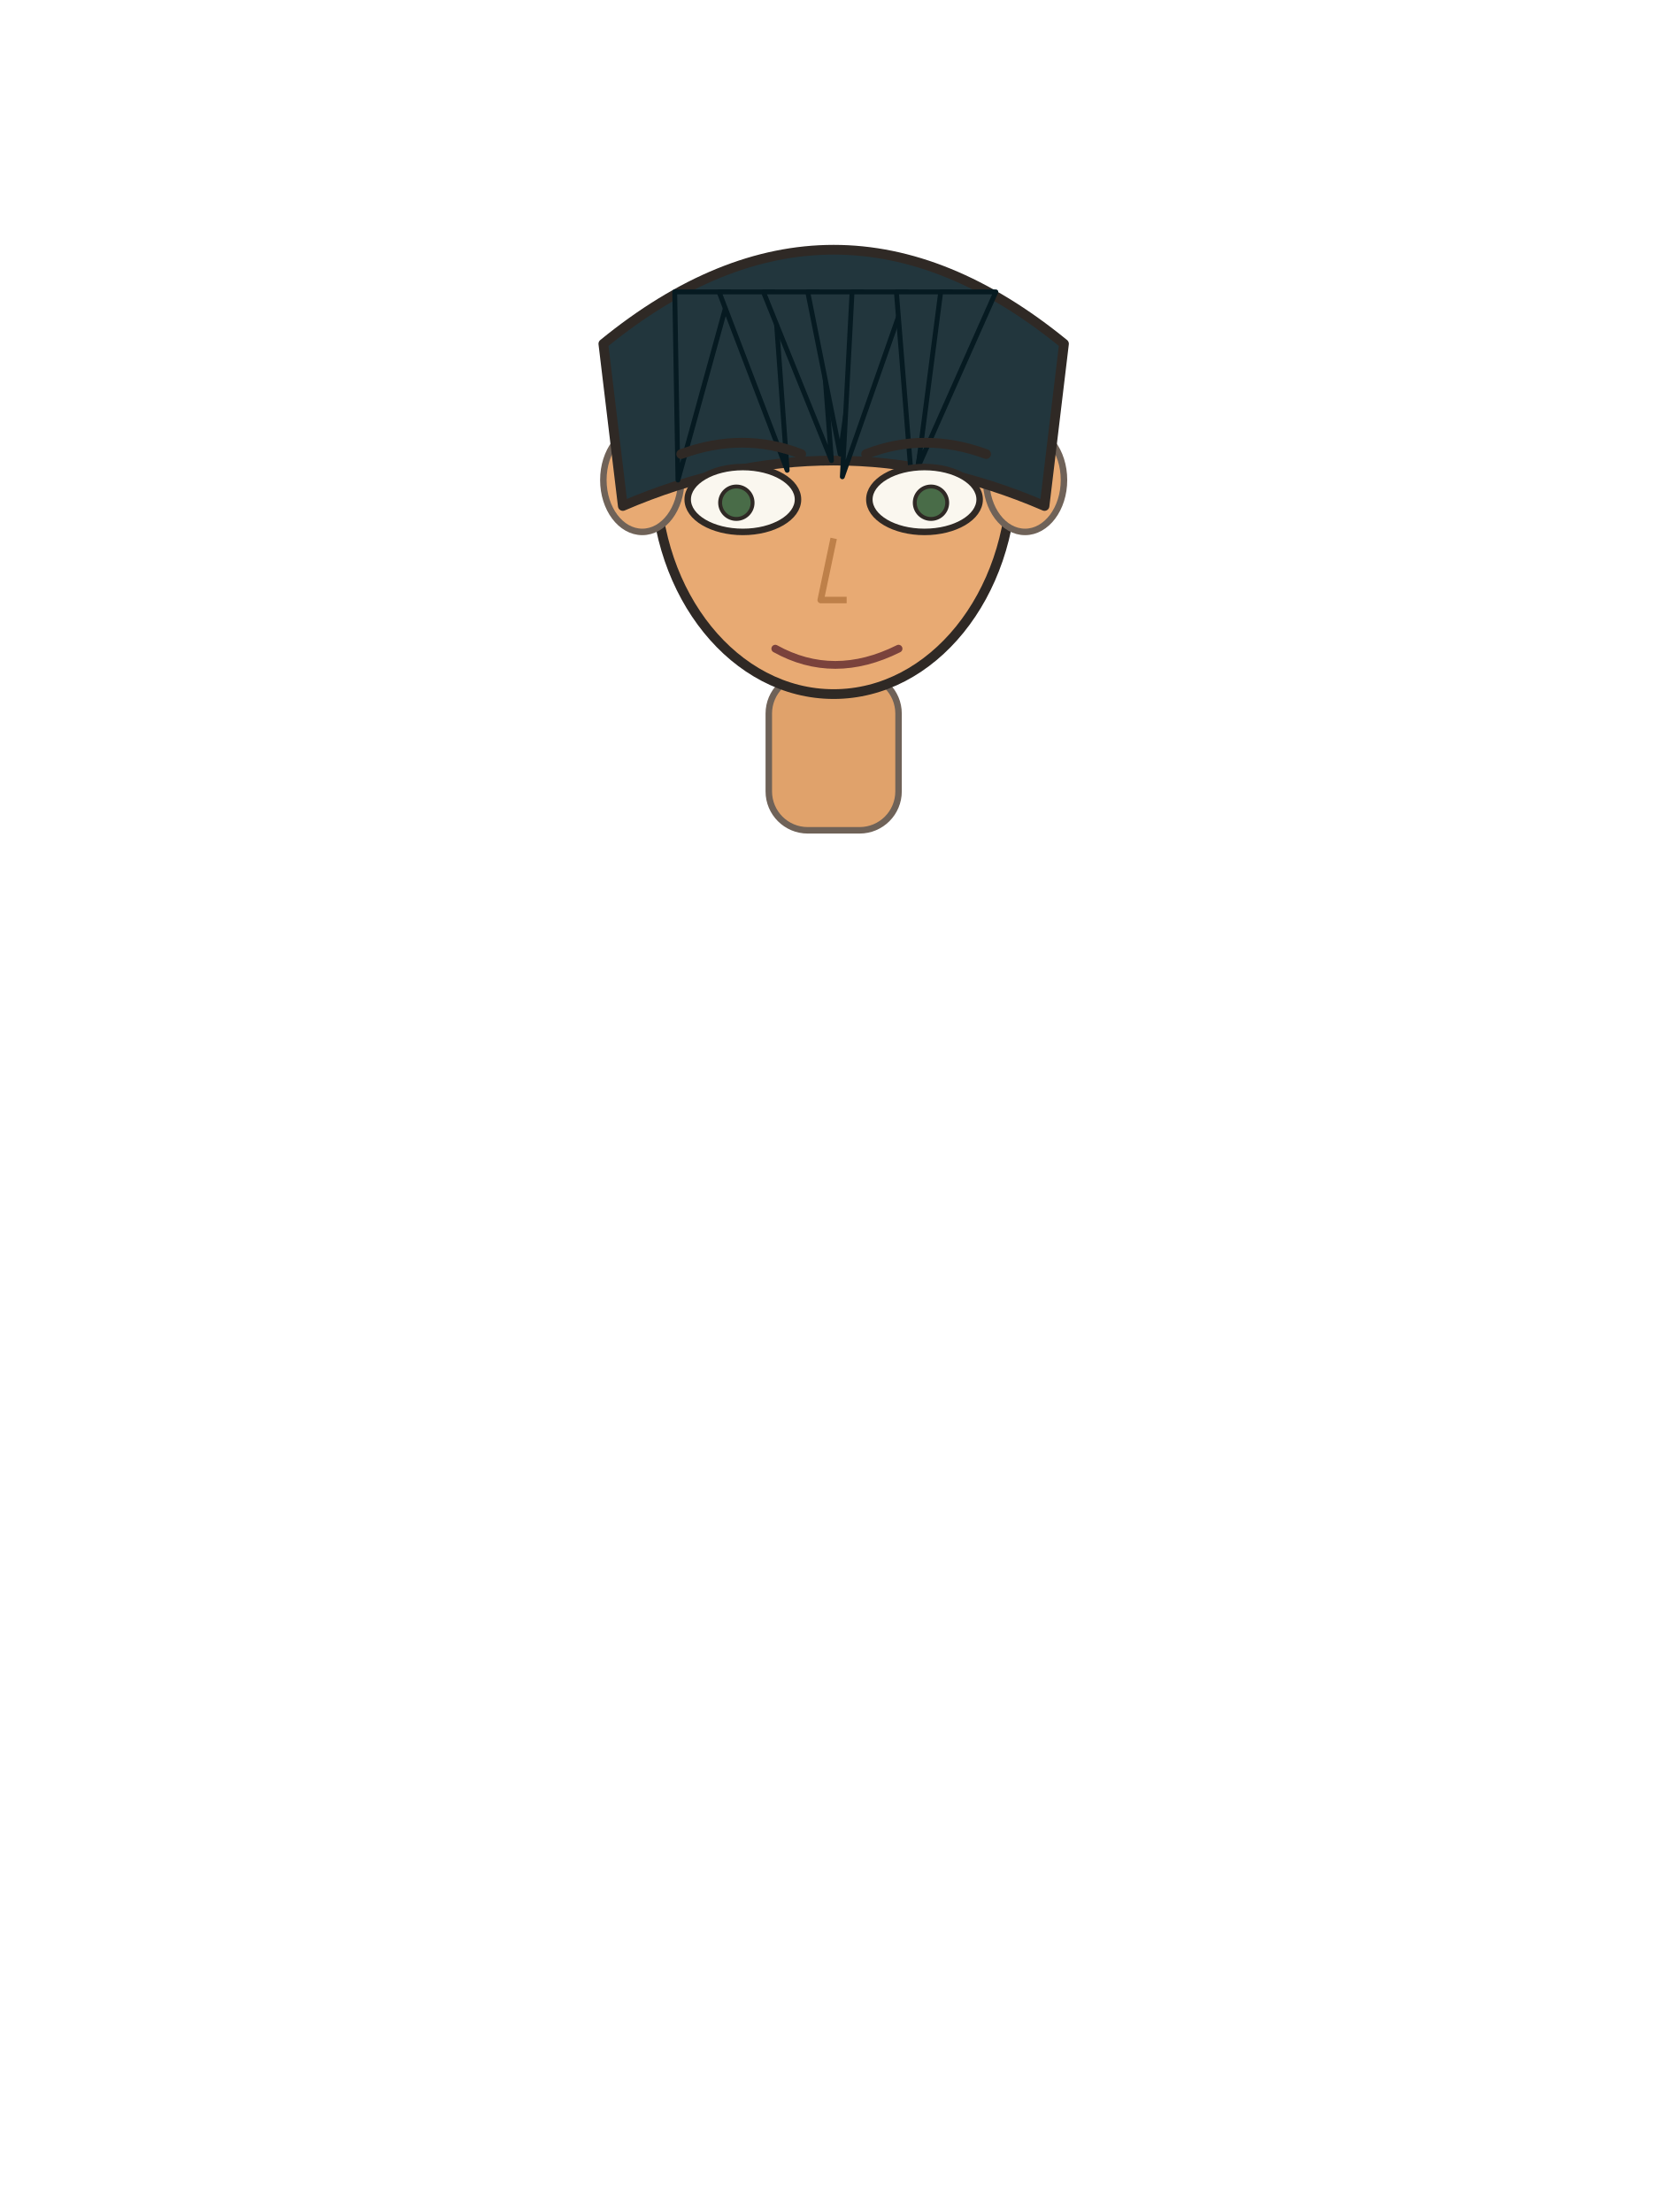
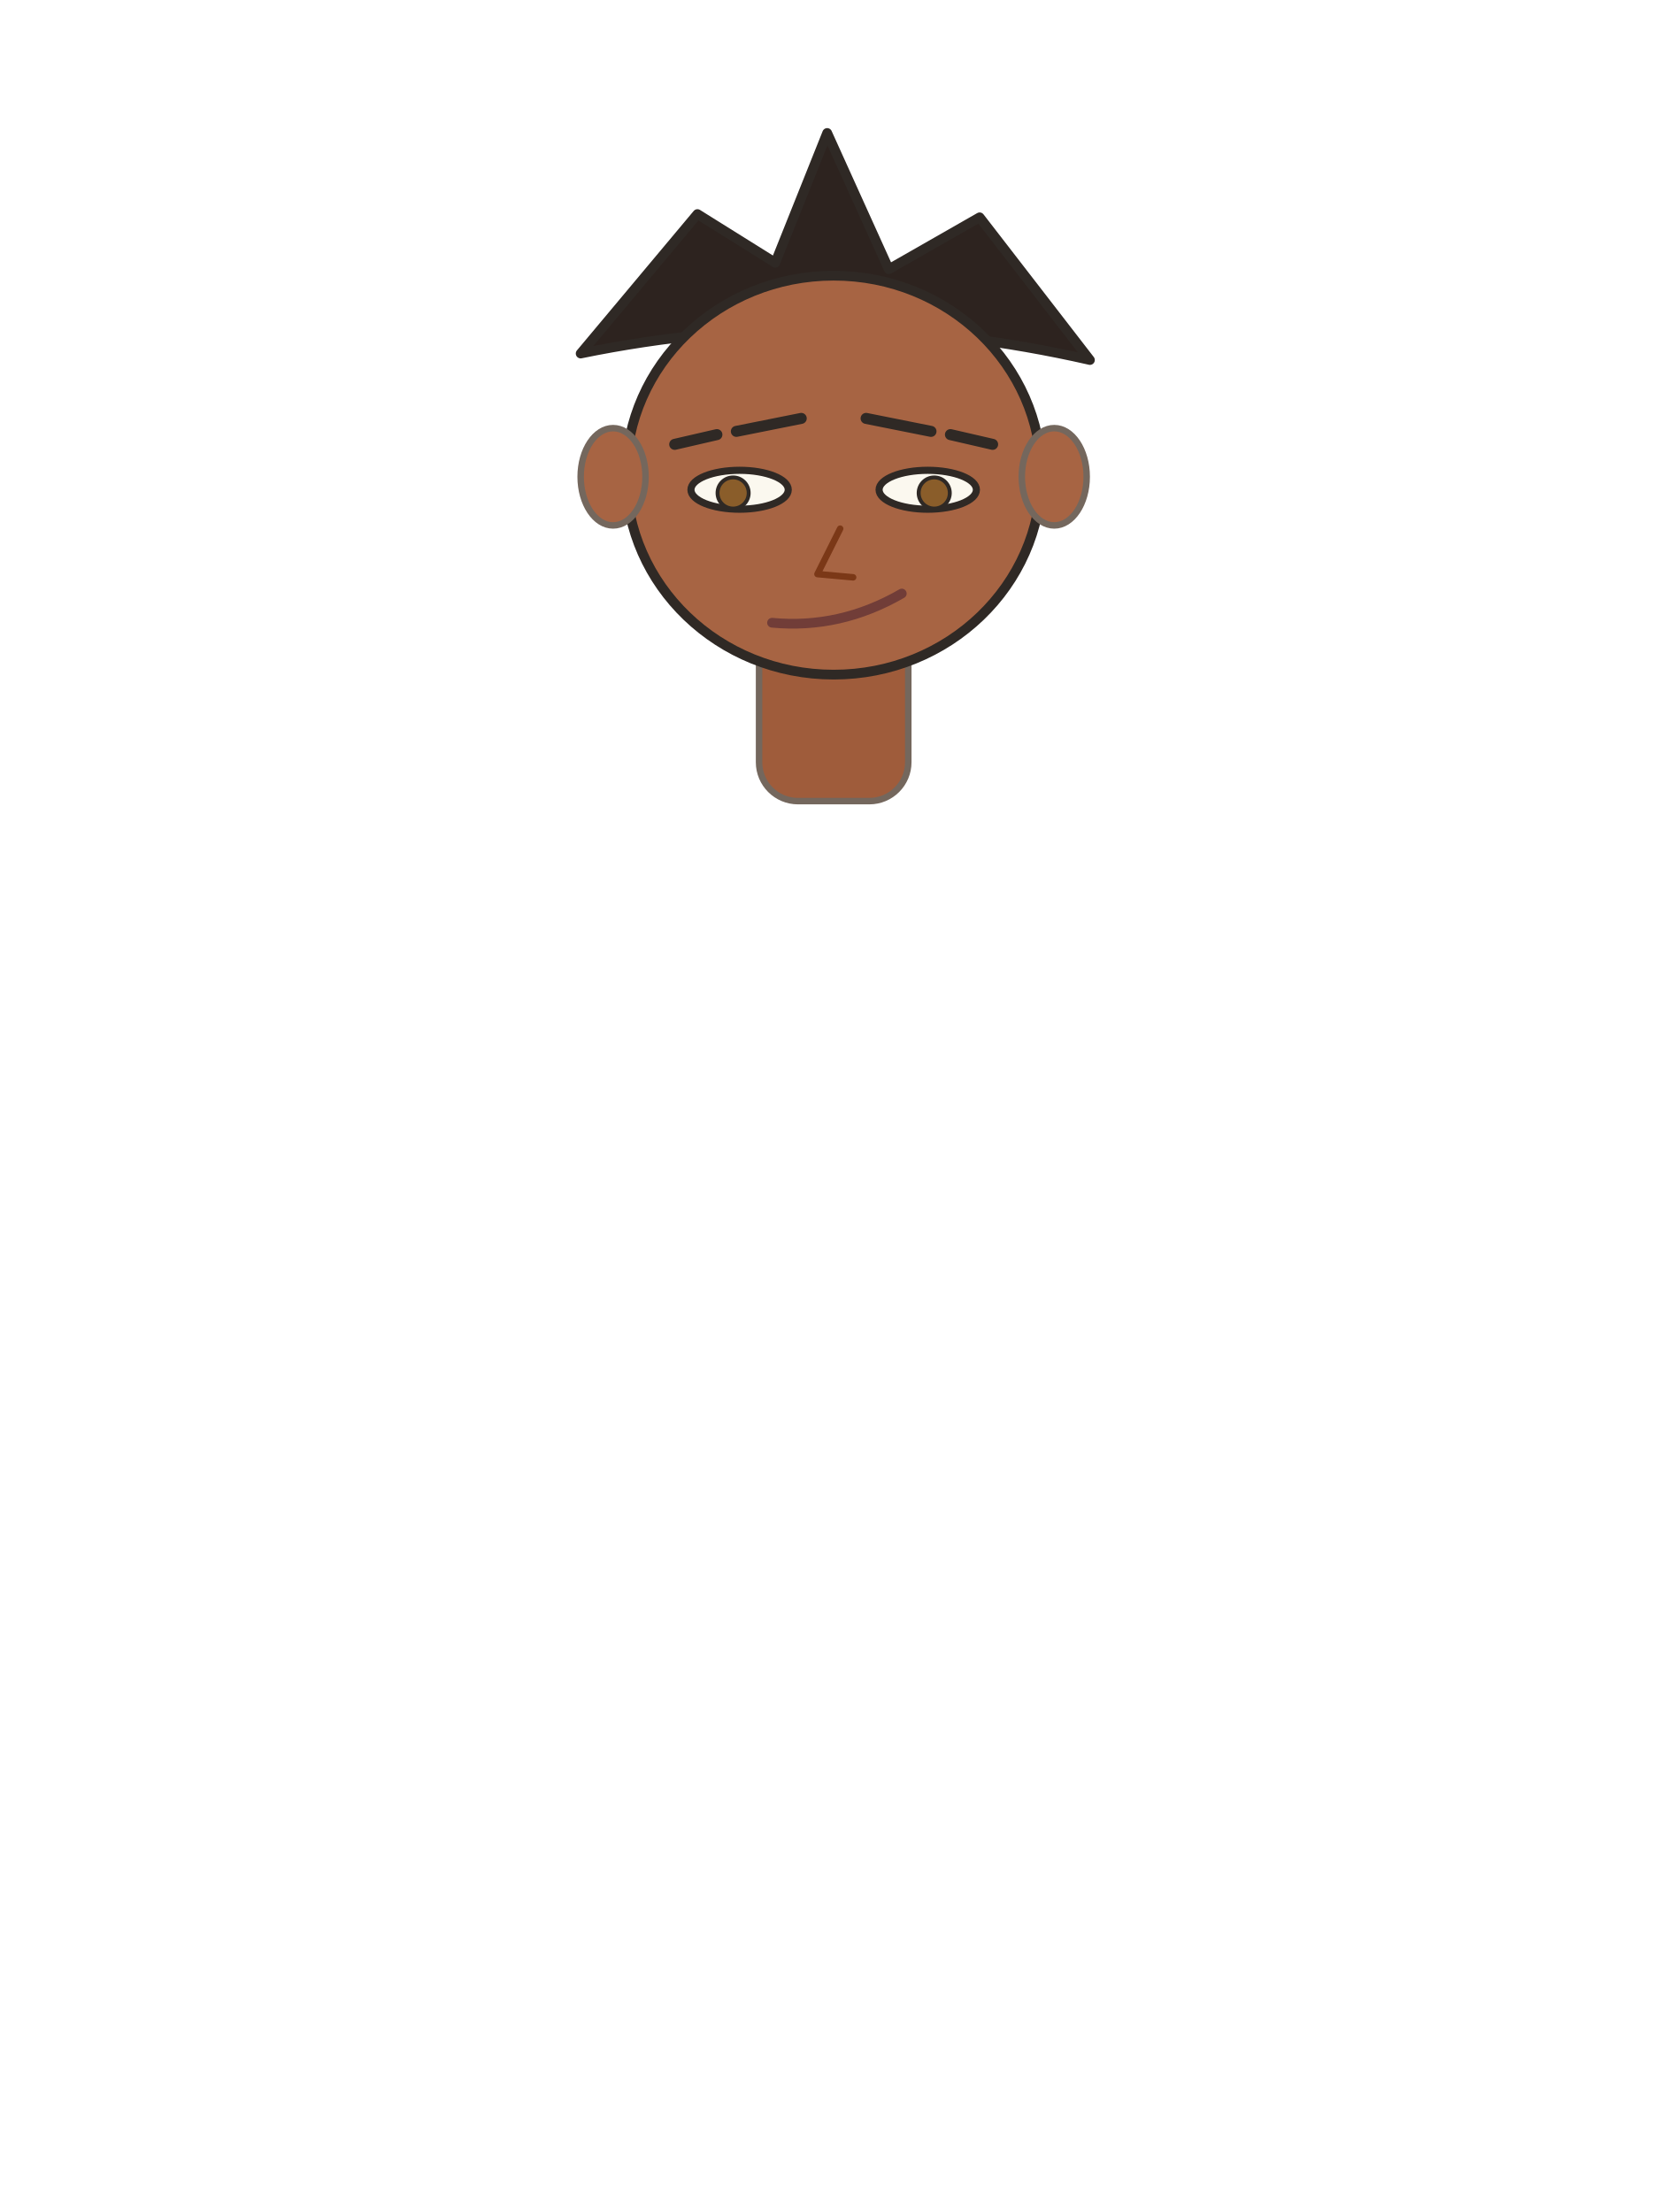
<svg xmlns="http://www.w3.org/2000/svg" baseProfile="full" height="682" version="1.1" viewBox="0 0 512 682" width="512">
  <defs />
-   <rect fill="#e0a26b" height="48" rx="12" stroke="#6f6258" stroke-linecap="round" stroke-linejoin="round" stroke-width="2" width="40" x="237" y="208" />
-   <ellipse cx="257" cy="146.0" fill="#e8aa73" rx="55.0" ry="68.0" stroke="#2f2925" stroke-linecap="round" stroke-linejoin="round" stroke-width="3" />
-   <ellipse cx="198.0" cy="148" fill="#e8aa73" rx="12" ry="16" stroke="#6f6258" stroke-linecap="round" stroke-linejoin="round" stroke-width="2" />
-   <ellipse cx="316.0" cy="148" fill="#e8aa73" rx="12" ry="16" stroke="#6f6258" stroke-linecap="round" stroke-linejoin="round" stroke-width="2" />
-   <path d="M 186.0 106 Q 257 48 328.0 106 L 322.0 156 Q 257 128 192.0 156 Z" fill="#22363d" stroke="#2f2925" stroke-linecap="round" stroke-linejoin="round" stroke-width="3" />
-   <path d="M 208.0 90 L 225.0 90 L 209.0 148 Z" fill="#22363d" stroke="#061a21" stroke-linecap="round" stroke-linejoin="round" stroke-width="1.5" />
-   <path d="M 221.667 90 L 238.667 90 L 242.667 145 Z" fill="#22363d" stroke="#061a21" stroke-linecap="round" stroke-linejoin="round" stroke-width="1.5" />
-   <path d="M 235.333 90 L 252.333 90 L 256.333 142 Z" fill="#22363d" stroke="#061a21" stroke-linecap="round" stroke-linejoin="round" stroke-width="1.5" />
-   <path d="M 249.0 90 L 266.0 90 L 259.0 140 Z" fill="#22363d" stroke="#061a21" stroke-linecap="round" stroke-linejoin="round" stroke-width="1.5" />
-   <path d="M 262.667 90 L 279.667 90 L 259.667 147 Z" fill="#22363d" stroke="#061a21" stroke-linecap="round" stroke-linejoin="round" stroke-width="1.5" />
-   <path d="M 276.333 90 L 293.333 90 L 281.333 152 Z" fill="#22363d" stroke="#061a21" stroke-linecap="round" stroke-linejoin="round" stroke-width="1.5" />
-   <path d="M 290.0 90 L 307.0 90 L 283.0 144 Z" fill="#22363d" stroke="#061a21" stroke-linecap="round" stroke-linejoin="round" stroke-width="1.5" />
-   <ellipse cx="229" cy="154" fill="#faf7ef" rx="17" ry="10" stroke="#2f2925" stroke-linecap="round" stroke-linejoin="round" stroke-width="2" />
-   <circle cx="227" cy="155" fill="#496c48" r="5" stroke="#2f2925" stroke-width="1.2" />
-   <path d="M 247 140 Q 229 133 210 140" fill="none" stroke="#2f2925" stroke-linecap="round" stroke-width="3" />
-   <ellipse cx="285" cy="154" fill="#faf7ef" rx="17" ry="10" stroke="#2f2925" stroke-linecap="round" stroke-linejoin="round" stroke-width="2" />
-   <circle cx="287" cy="155" fill="#496c48" r="5" stroke="#2f2925" stroke-width="1.2" />
-   <path d="M 267 140 Q 285 133 304 140" fill="none" stroke="#2f2925" stroke-linecap="round" stroke-width="3" />
-   <path d="M 257 166 L 253 185 L 261 185" fill="none" stroke="#be8049" stroke-linejoin="round" stroke-width="2" />
-   <path d="M 239 200 Q 257 210 277 200" fill="none" stroke="#7a423c" stroke-linecap="round" stroke-width="2.4" />
+   <rect fill="#9f5c3b" height="58" rx="12" stroke="#74675d" stroke-linecap="round" stroke-linejoin="round" stroke-width="2" width="46" x="234.0" y="189" />
+   <path d="M 179.0 109 L 215 66 L 239 81 L 255 41 L 274 83 L 302 67 L 336.0 111 Q 257 93 179.0 109 Z" fill="#2d231f" stroke="#2f2925" stroke-linecap="round" stroke-linejoin="round" stroke-width="3" />
+   <ellipse cx="257" cy="146.5" fill="#a76443" rx="64.0" ry="61.5" stroke="#2f2925" stroke-linecap="round" stroke-linejoin="round" stroke-width="3" />
+   <ellipse cx="189.0" cy="147" fill="#a76443" rx="10" ry="15" stroke="#74675d" stroke-linecap="round" stroke-linejoin="round" stroke-width="2" />
+   <ellipse cx="325.0" cy="147" fill="#a76443" rx="10" ry="15" stroke="#74675d" stroke-linecap="round" stroke-linejoin="round" stroke-width="2" />
+   <ellipse cx="228" cy="151" fill="#fbf8ef" rx="15" ry="6" stroke="#2f2925" stroke-linecap="round" stroke-linejoin="round" stroke-width="2.2" />
+   <circle cx="226" cy="152" fill="#8a5d2a" r="4.8" stroke="#2f2925" stroke-width="1.2" />
+   <line stroke="#2f2925" stroke-linecap="round" stroke-width="3.4" x1="247" x2="227" y1="129" y2="133" />
+   <line stroke="#2f2925" stroke-linecap="round" stroke-width="3.4" x1="221" x2="208" y1="134" y2="137" />
+   <ellipse cx="286" cy="151" fill="#fbf8ef" rx="15" ry="6" stroke="#2f2925" stroke-linecap="round" stroke-linejoin="round" stroke-width="2.2" />
+   <circle cx="288" cy="152" fill="#8a5d2a" r="4.8" stroke="#2f2925" stroke-width="1.2" />
+   <line stroke="#2f2925" stroke-linecap="round" stroke-width="3.4" x1="267" x2="287" y1="129" y2="133" />
+   <line stroke="#2f2925" stroke-linecap="round" stroke-width="3.4" x1="293" x2="306" y1="134" y2="137" />
+   <path d="M 259 163 L 252 177 L 263 178" fill="none" stroke="#7b3817" stroke-linecap="round" stroke-linejoin="round" stroke-width="2" />
+   <path d="M 238 192 Q 259 194 278 183" fill="none" stroke="#713d38" stroke-linecap="round" stroke-linejoin="round" stroke-width="3" />
</svg>
